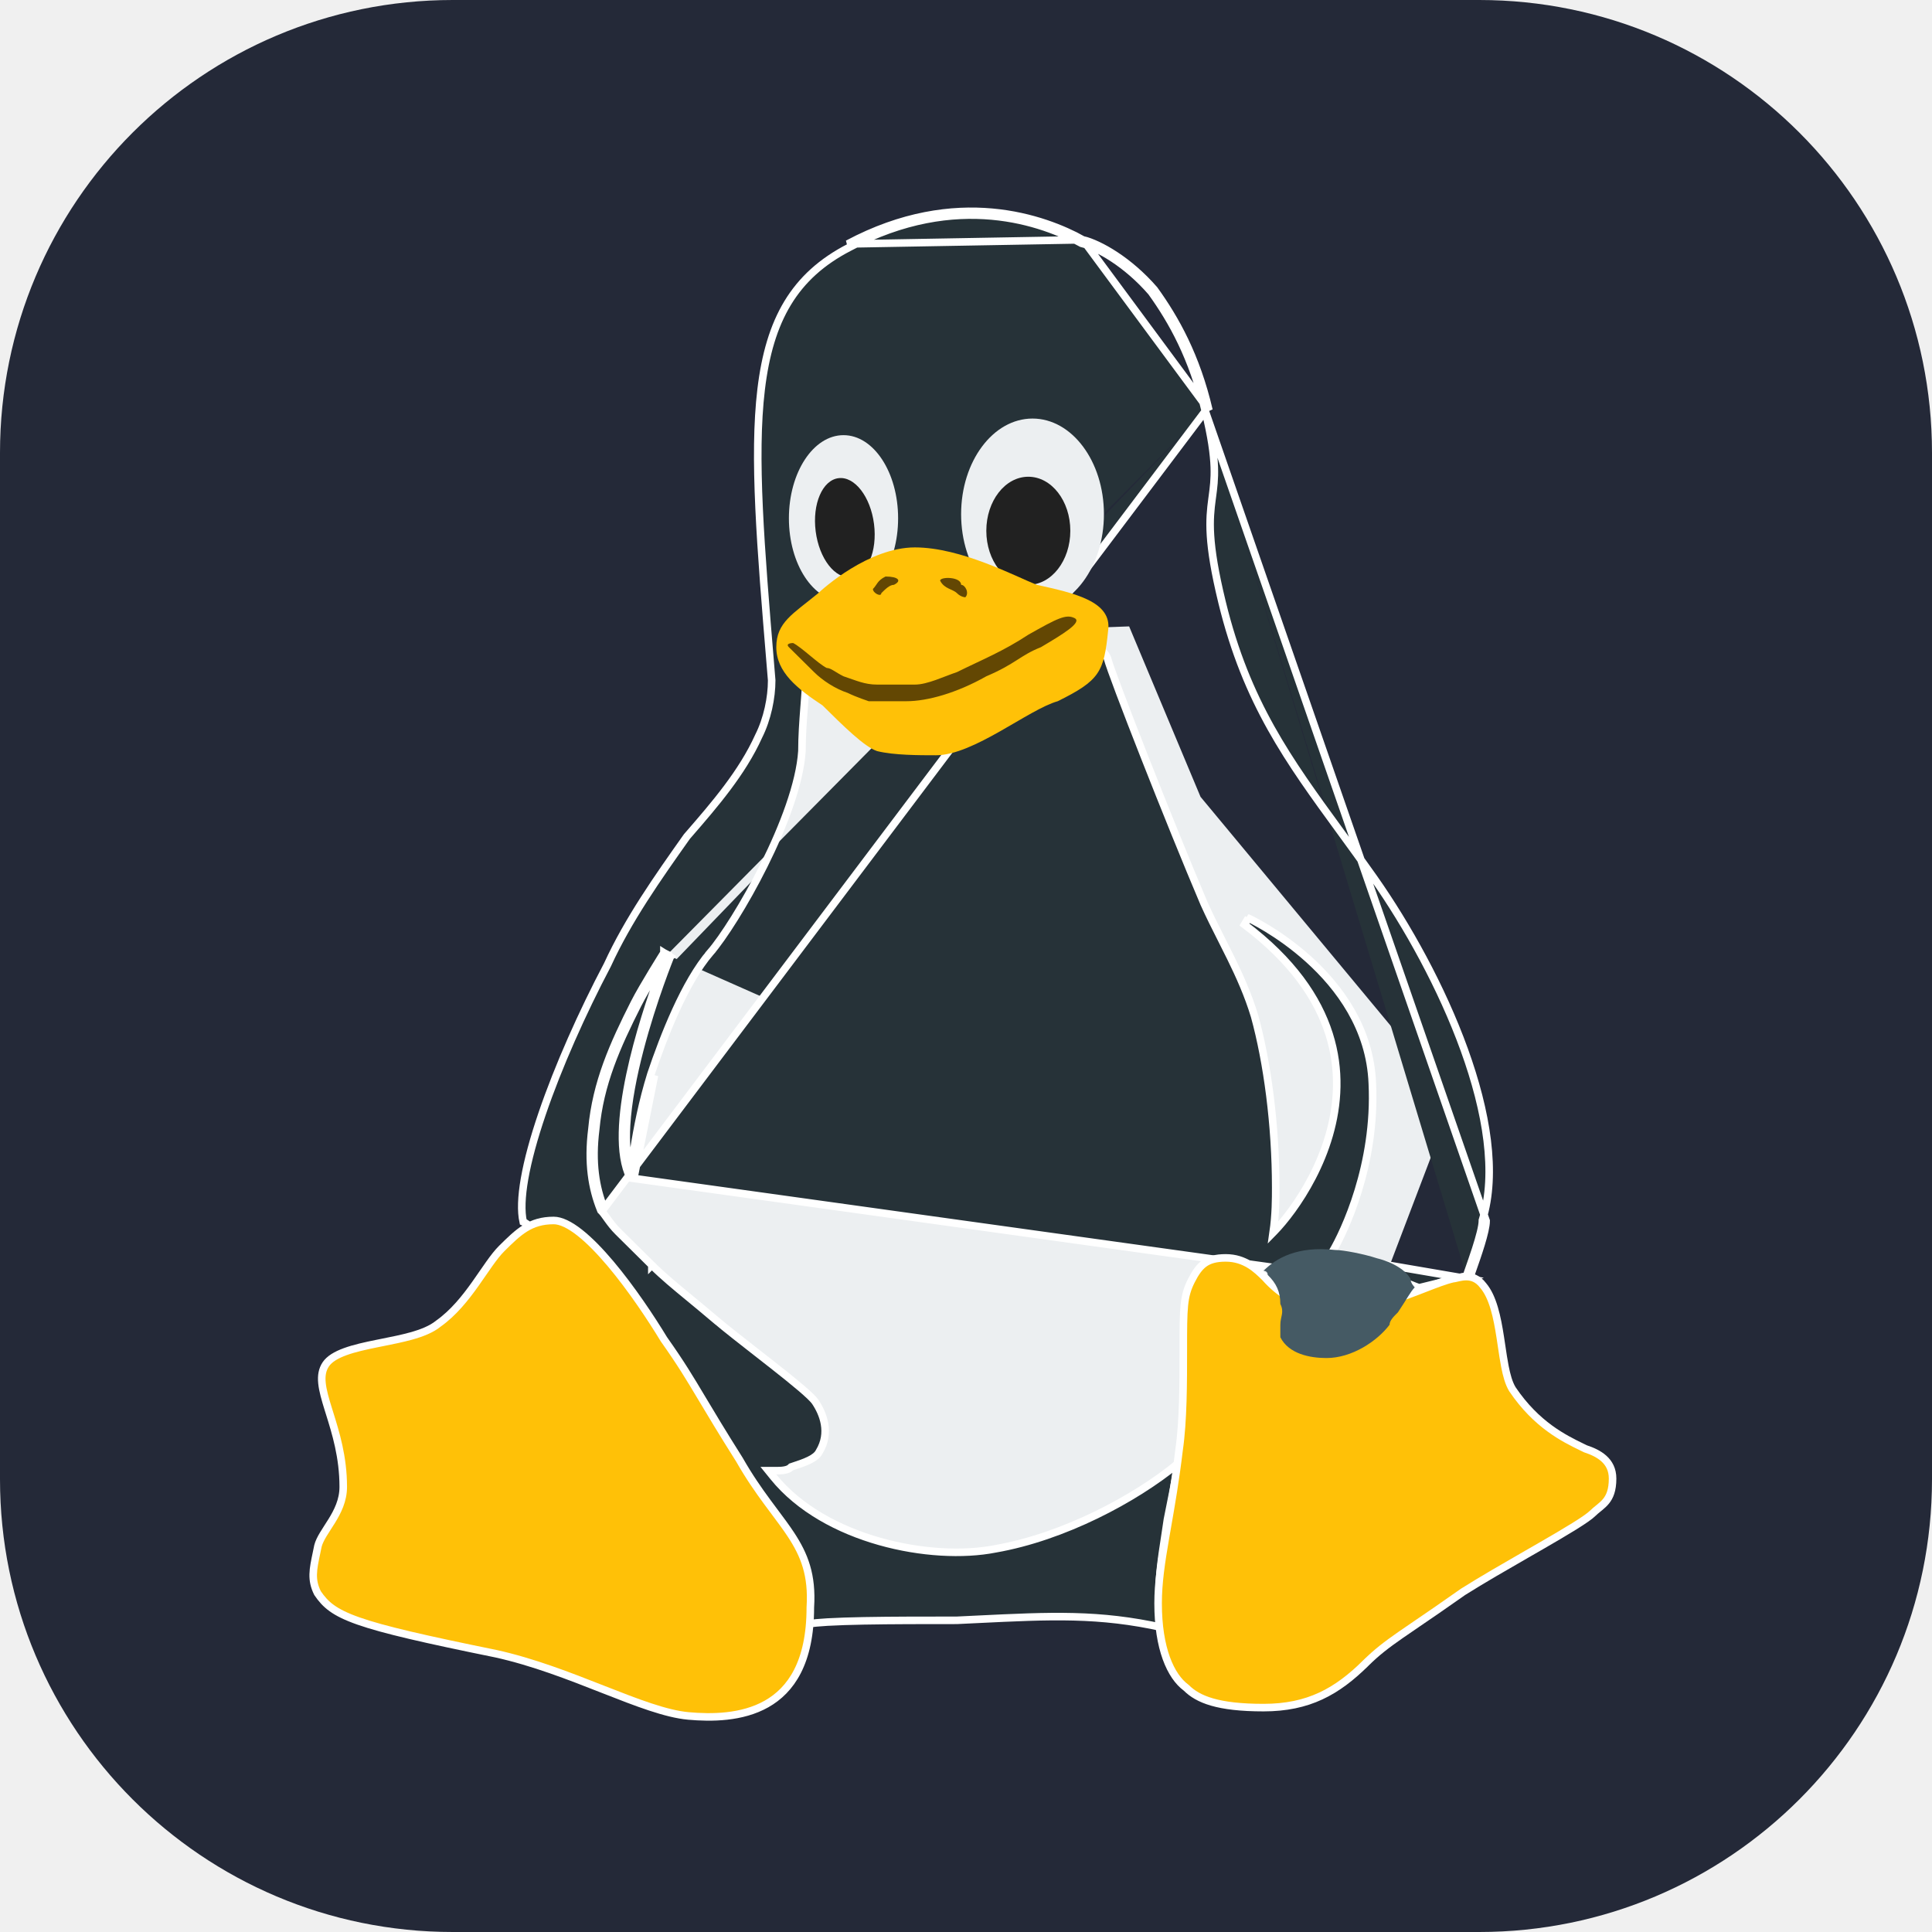
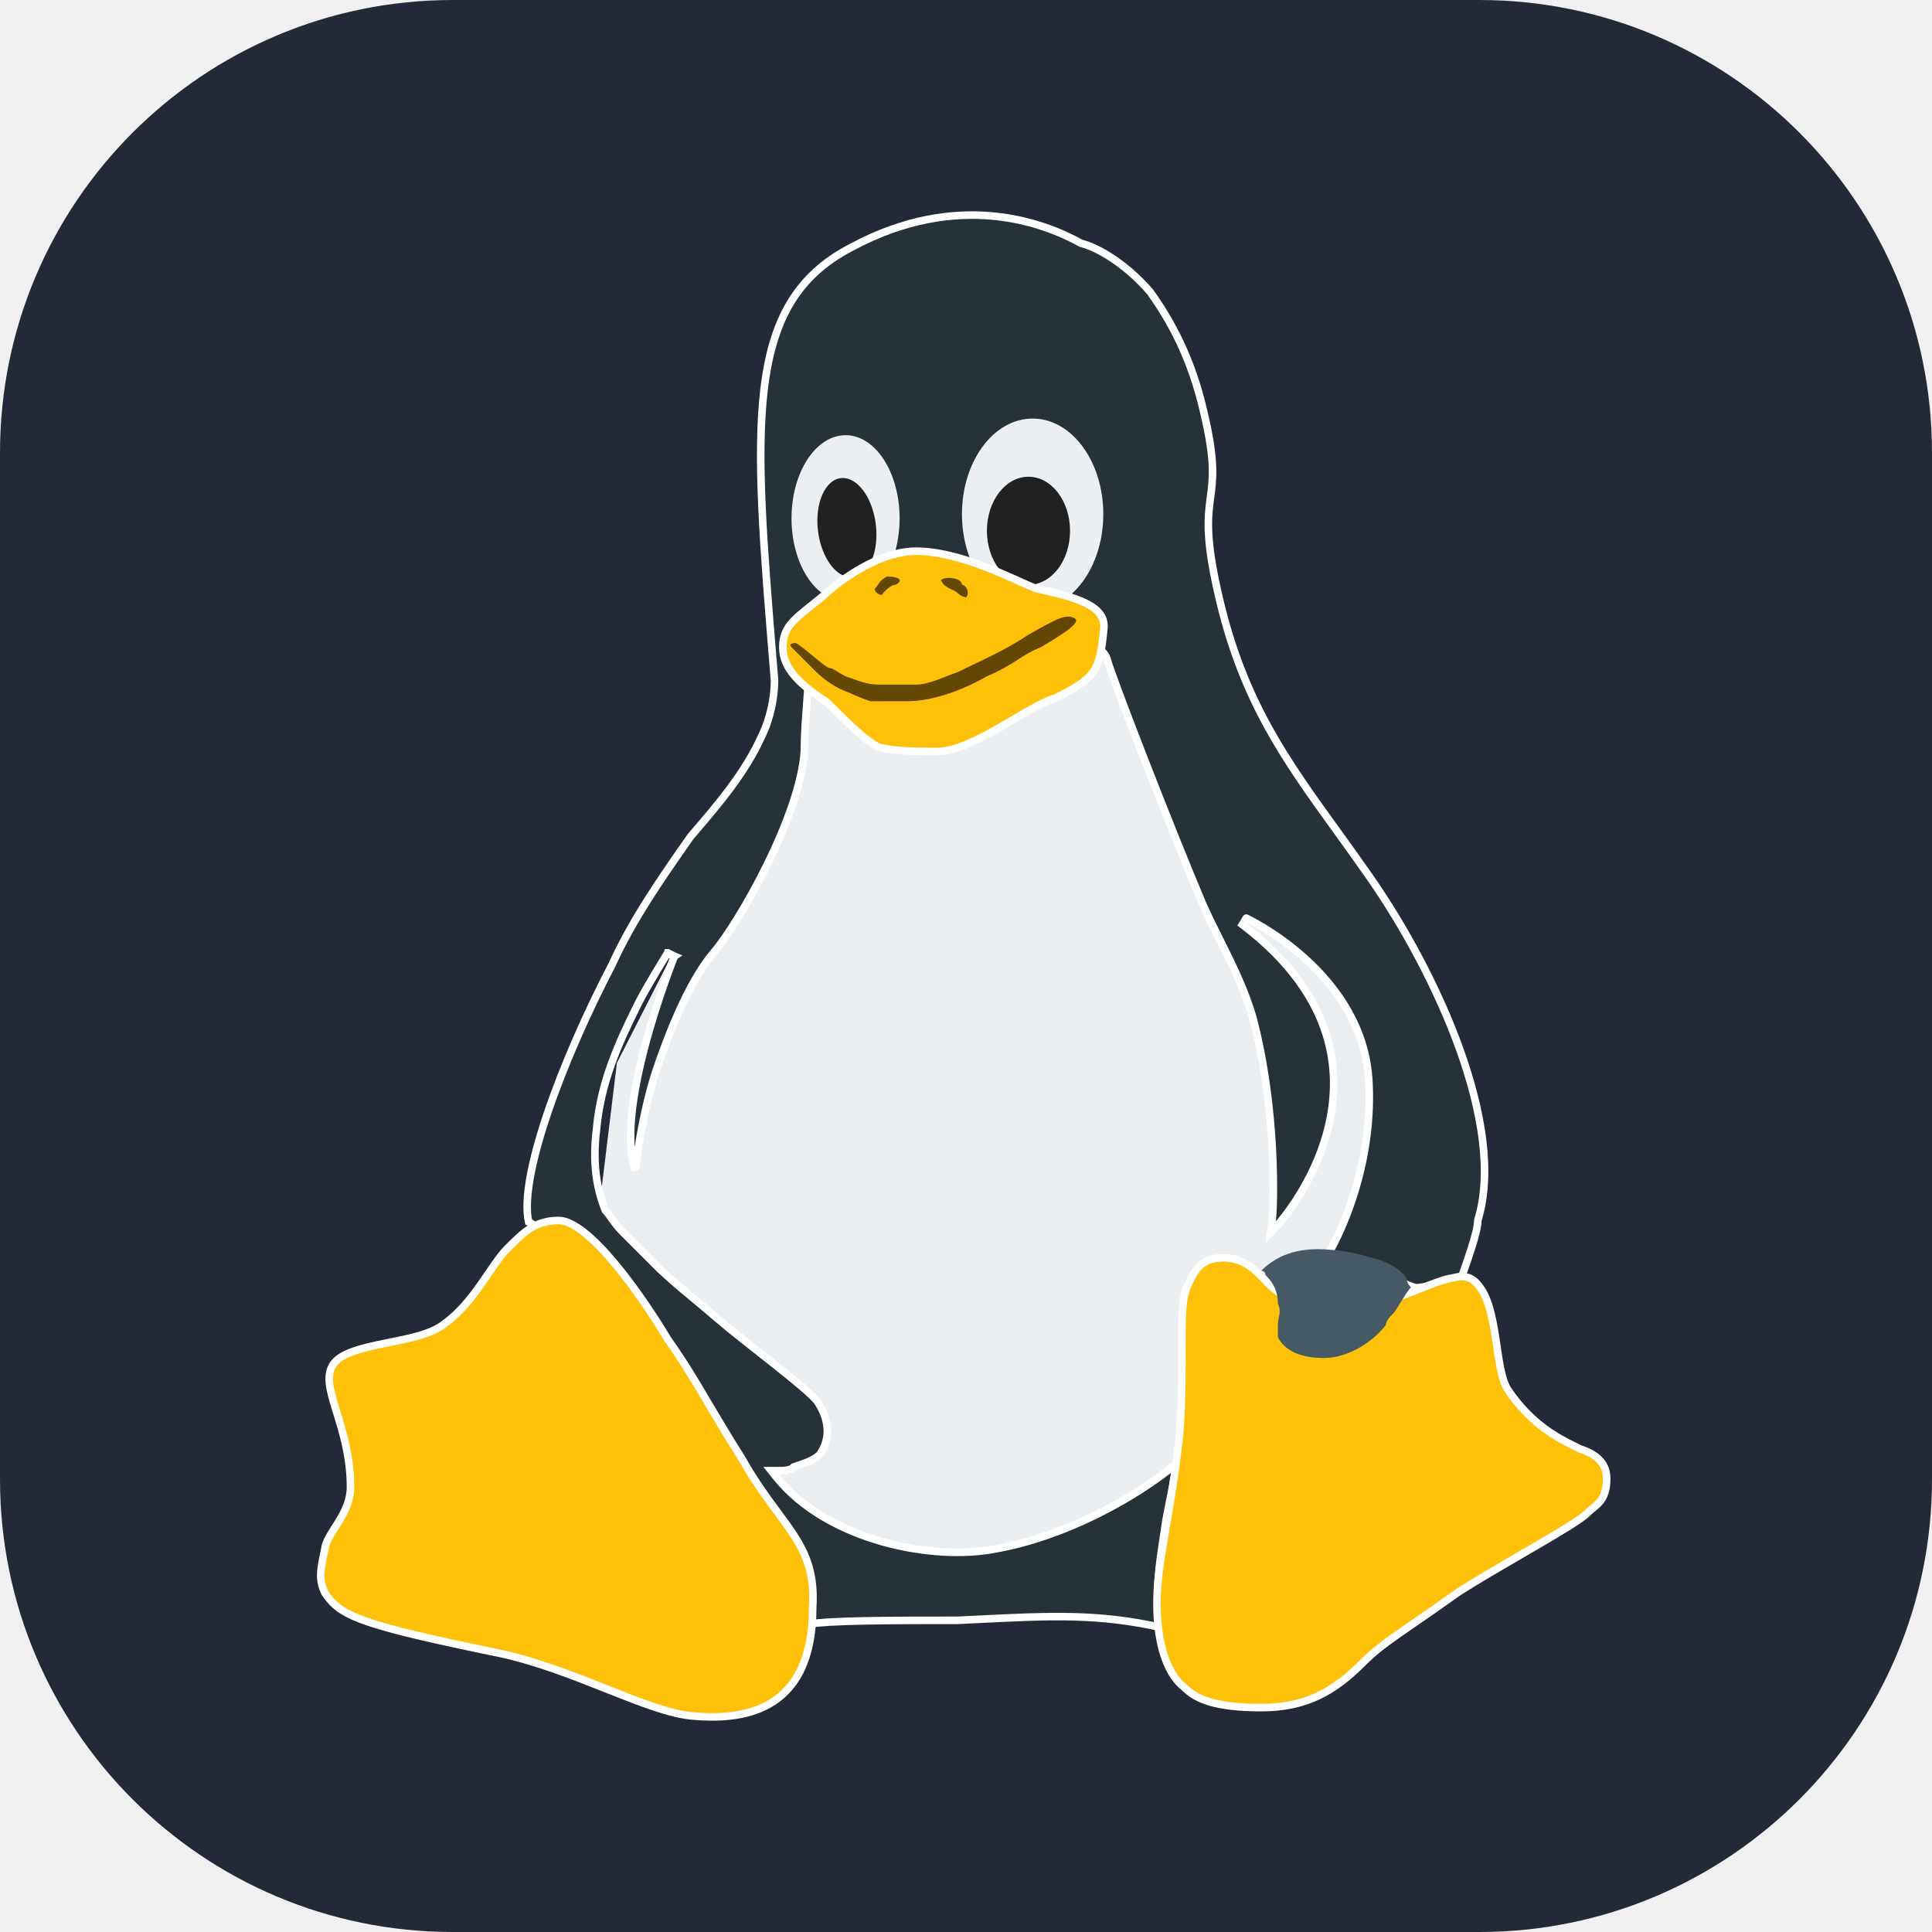
<svg xmlns="http://www.w3.org/2000/svg" width="256" height="256" viewBox="0 0 256 256" fill="none">
-   <g clip-path="url(#clip0_248_6654)">
+   <g clip-path="url(#clip0_257_131)">
    <rect width="256" height="256" rx="60" fill="#242938" />
-     <path d="M88.394 195.37L111.213 208.04H145.72L178 183.803L192.471 145.795L159.077 105.585L149.616 83.001L103.421 84.653L103.977 97.323L95.073 113.847L81.159 140.838L78.376 163.422L88.394 195.37Z" fill="#ECEFF1" />
-     <path d="M159.704 54.475L159.703 54.471C158.054 47.398 155.31 42.505 152.563 38.694C149.278 34.908 145.475 32.779 143.373 32.259L143.309 32.243L143.252 32.211C138.332 29.506 126.831 25.16 112.561 32.765L112.554 32.769L112.554 32.769C108.871 34.659 106.231 37.077 104.37 40.148C102.506 43.226 101.408 46.989 100.856 51.594C99.791 60.49 100.779 72.391 102.099 88.302C102.149 88.902 102.199 89.508 102.25 90.12L102.251 90.141V90.161C102.251 92.43 101.682 95.258 100.533 97.537C98.355 102.381 94.617 106.694 91.377 110.433C91.255 110.573 91.134 110.713 91.014 110.851C87.118 116.359 83.257 121.824 80.5 127.826L80.494 127.839L80.488 127.851C77.158 134.168 73.969 141.304 71.823 147.609C70.749 150.762 69.94 153.696 69.502 156.209C69.092 158.566 69.018 160.503 69.324 161.894C69.395 161.923 69.46 161.956 69.514 161.987C69.704 162.095 69.91 162.252 70.126 162.441C70.561 162.82 71.098 163.38 71.715 164.083C72.953 165.493 74.56 167.53 76.401 169.981C80.087 174.887 84.735 181.487 89.293 188.133C93.852 194.781 98.324 201.48 101.657 206.587C103.323 209.14 104.706 211.298 105.673 212.852C106.156 213.629 106.538 214.259 106.8 214.714C106.903 214.894 106.99 215.051 107.058 215.18C107.681 215.074 108.567 214.995 109.627 214.933C110.967 214.855 112.627 214.804 114.473 214.769C118.163 214.7 122.615 214.7 126.785 214.7C127.695 214.657 128.575 214.614 129.43 214.573C139.272 214.093 145.628 213.783 154.099 215.669C154.053 215.097 153.956 214.514 153.853 213.906L153.85 213.886C153.713 213.073 153.568 212.212 153.568 211.344C153.568 208.69 153.923 206.375 154.345 203.628C154.456 202.906 154.571 202.154 154.686 201.358L154.688 201.344L154.691 201.33L154.707 201.25C155.18 198.91 155.652 196.574 156.123 193.897C150.347 198.653 140.885 203.655 131.897 205.226C127.633 206.068 121.99 205.783 116.573 204.251C111.154 202.719 105.901 199.922 102.475 195.684L101.817 194.87H102.864C103.145 194.87 103.524 194.869 103.896 194.808C104.28 194.744 104.572 194.629 104.739 194.464L104.823 194.381L104.934 194.344C105.778 194.066 106.577 193.802 107.235 193.476C107.899 193.148 108.336 192.796 108.54 192.391L108.549 192.374L108.559 192.357C110.076 189.855 109.089 187.329 108.016 185.735C107.908 185.575 107.688 185.33 107.349 185.003C107.017 184.683 106.593 184.305 106.097 183.882C105.105 183.037 103.842 182.026 102.486 180.96C101.77 180.397 101.028 179.818 100.288 179.24C98.232 177.636 96.188 176.041 94.749 174.82L95.073 174.439L94.749 174.82C93.468 173.733 92.362 172.821 91.375 172.007C89.383 170.364 87.873 169.118 86.373 167.634L86.724 167.278L86.372 167.634L86.372 167.634L86.372 167.633L86.37 167.631L86.363 167.624L86.335 167.596L86.227 167.49L85.833 167.1L84.564 165.843C83.59 164.879 82.477 163.778 81.92 163.226C81.334 162.647 80.898 162.07 80.544 161.58C80.479 161.49 80.417 161.404 80.359 161.322C80.09 160.946 79.891 160.667 79.694 160.472L79.62 160.399L79.582 160.304C78.435 157.468 77.87 154.078 78.435 149.597C79.002 143.441 81.266 138.414 84.052 132.901M159.704 54.475L80.045 160.117C78.932 157.363 78.376 154.058 78.932 149.652C79.489 143.592 81.715 138.634 84.498 133.126C85.082 131.97 86.126 130.208 86.986 128.793C87.197 128.22 87.382 127.732 87.531 127.345C87.656 127.02 87.755 126.766 87.824 126.593C87.84 126.553 87.855 126.517 87.867 126.485C87.882 126.45 87.894 126.42 87.903 126.396L87.924 126.345L87.929 126.332L87.93 126.328L87.931 126.327C87.931 126.327 87.931 126.327 88.394 126.516M159.704 54.475C160.534 57.897 160.84 60.169 160.899 61.897C160.954 63.492 160.8 64.637 160.639 65.839C160.625 65.937 160.612 66.035 160.599 66.134C160.242 68.819 159.97 71.773 161.931 79.814C165.181 93.142 170.758 100.788 177.62 110.196C179.043 112.145 180.52 114.171 182.043 116.338C186.475 122.643 191.044 130.866 194.018 139.08C196.999 147.315 198.344 155.448 196.445 161.623L196.423 161.694V161.77C196.423 162.118 196.332 162.654 196.168 163.32C196.007 163.975 195.784 164.72 195.543 165.472C195.222 166.471 194.875 167.455 194.595 168.253C194.485 168.565 194.385 168.848 194.301 169.093M159.704 54.475L196.923 161.77C196.923 163.143 195.77 166.418 195.061 168.434C194.917 168.844 194.791 169.202 194.697 169.481M84.052 132.901L84.496 133.126L84.052 132.901C84.052 132.901 84.052 132.901 84.052 132.901ZM84.052 132.901C84.618 131.78 85.602 130.112 86.436 128.736C86.854 128.045 87.238 127.424 87.517 126.975C87.656 126.751 87.77 126.57 87.849 126.444L87.939 126.3L87.963 126.262L87.969 126.253L87.971 126.25L87.971 126.25L87.971 126.249L88.394 126.516M88.394 126.516C88.857 126.706 88.857 126.706 88.857 126.706L88.856 126.706L88.855 126.709L88.85 126.721L88.831 126.77C88.825 126.784 88.818 126.8 88.811 126.819C88.796 126.857 88.776 126.905 88.753 126.963C88.686 127.132 88.588 127.383 88.464 127.704C88.216 128.347 87.868 129.275 87.465 130.41C86.659 132.682 85.638 135.784 84.773 139.105C83.907 142.43 83.203 145.957 83.023 149.086C82.888 151.432 83.052 153.494 83.618 155.073C83.706 154.328 83.831 153.37 84.004 152.26C84.424 149.56 85.124 145.954 86.247 142.342L86.25 142.331L86.25 142.331C87.088 139.843 88.207 136.796 89.539 133.882C90.868 130.976 92.422 128.171 94.138 126.189L94.516 126.516L94.138 126.189C95.768 124.306 98.668 119.804 101.234 114.657C103.8 109.509 105.984 103.809 106.261 99.51C106.261 97.566 106.402 95.626 106.54 93.841C106.552 93.692 106.563 93.544 106.575 93.398C106.696 91.843 106.807 90.426 106.816 89.22C106.749 89.098 106.711 88.952 106.73 88.788C106.757 88.549 106.893 88.371 107.014 88.254C107.252 88.022 107.636 87.823 108.072 87.645C108.97 87.278 110.353 86.898 112.046 86.531C115.445 85.794 120.196 85.086 125.081 84.637C129.964 84.188 135.004 83.997 138.975 84.301C140.957 84.453 142.7 84.73 144.03 85.174C145.329 85.607 146.383 86.248 146.746 87.235L146.755 87.259L146.761 87.285C146.891 87.801 147.469 89.42 148.353 91.767C149.23 94.096 150.394 97.106 151.681 100.375C154.253 106.912 157.312 114.479 159.535 119.706C160.272 121.348 161.067 122.921 161.868 124.506C162.271 125.303 162.675 126.103 163.074 126.916C164.261 129.335 165.388 131.842 166.234 134.633L166.238 134.646L166.238 134.646C167.921 140.754 169.038 149.061 169.038 157.363V157.374C169.038 158.769 169.038 160.98 168.697 163.323C168.753 163.266 168.812 163.207 168.873 163.144C169.505 162.492 170.329 161.532 171.212 160.314C172.979 157.878 174.966 154.435 176.128 150.408C177.29 146.384 177.627 141.788 176.115 137.021C174.604 132.257 171.231 127.278 164.899 122.509L165.408 121.656L165.2 122.11C165.408 121.656 165.409 121.656 165.409 121.656L165.41 121.656L165.413 121.657L165.422 121.662L165.458 121.679C165.474 121.686 165.493 121.696 165.516 121.707C165.539 121.718 165.565 121.73 165.595 121.745C165.713 121.803 165.884 121.889 166.102 122.003C166.538 122.231 167.158 122.572 167.903 123.025C169.392 123.932 171.384 125.293 173.396 127.109C177.412 130.736 181.553 136.222 181.839 143.57C182.356 154.332 178.121 163.203 176.539 165.893C176.563 165.902 176.588 165.912 176.614 165.921C176.98 166.06 177.468 166.255 178.034 166.488C179.167 166.954 180.63 167.575 182.09 168.194L182.091 168.195C183.553 168.815 185.011 169.433 186.138 169.897C186.702 170.129 187.18 170.32 187.532 170.453C187.708 170.52 187.848 170.57 187.949 170.603C187.997 170.618 188.031 170.628 188.053 170.634M88.394 126.516L88.857 126.706L87.971 126.249L88.394 126.516ZM88.394 126.516L88.817 126.783L88.817 126.783L88.816 126.784L88.815 126.786L88.809 126.796L88.785 126.833L88.696 126.976C88.618 127.1 88.505 127.28 88.366 127.503C88.122 127.896 87.797 128.423 87.438 129.012C85.26 134.941 80.352 149.844 83.507 156.083L188.053 170.634M143.493 31.773C145.72 32.324 149.616 34.527 152.955 38.383C155.737 42.239 158.521 47.197 160.19 54.357L143.493 31.773ZM143.493 31.773C138.485 29.019 126.797 24.612 112.326 32.324L143.493 31.773ZM194.697 169.481L194.523 169.012L194.522 169.013L194.52 169.013L194.511 169.017L194.475 169.03C194.442 169.042 194.394 169.059 194.332 169.081C194.322 169.085 194.312 169.089 194.301 169.093M194.697 169.481C194.697 169.481 190.245 171.134 188.018 171.134C187.74 171.134 184.818 169.895 181.896 168.655C179.586 167.675 177.276 166.695 176.273 166.328L194.697 169.481ZM194.301 169.093C194.179 169.136 194.01 169.196 193.804 169.266C193.357 169.42 192.737 169.624 192.05 169.828C190.67 170.238 189.086 170.625 188.053 170.634M194.301 169.093L188.053 170.634M84.02 155.985C84.237 153.901 84.95 148.196 86.724 142.491L84.02 155.985Z" fill="#263238" stroke="white" />
-     <path d="M111.769 79.694C115.765 79.694 119.004 74.762 119.004 68.678C119.004 62.593 115.765 57.661 111.769 57.661C107.774 57.661 104.534 62.593 104.534 68.678C104.534 74.762 107.774 79.694 111.769 79.694Z" fill="#ECEFF1" />
-     <path d="M136.814 80.798C142.04 80.798 146.276 75.126 146.276 68.129C146.276 61.132 142.04 55.46 136.814 55.46C131.589 55.46 127.353 61.132 127.353 68.129C127.353 75.126 131.589 80.798 136.814 80.798Z" fill="#ECEFF1" />
-     <path d="M115.812 69.433C115.349 65.811 113.243 63.092 111.108 63.359C108.974 63.626 107.618 66.778 108.081 70.4C108.544 74.022 110.649 76.742 112.784 76.475C114.919 76.207 116.274 73.055 115.812 69.433Z" fill="#212121" />
-     <path d="M136.258 77.492C139.332 77.492 141.823 74.286 141.823 70.331C141.823 66.376 139.332 63.17 136.258 63.17C133.184 63.17 130.692 66.376 130.692 70.331C130.692 74.286 133.184 77.492 136.258 77.492Z" fill="#212121" />
-     <path d="M210.059 191.963L210.09 191.979L210.124 191.99C210.936 192.258 211.832 192.644 212.52 193.264C213.191 193.868 213.676 194.701 213.676 195.921C213.676 197.478 213.287 198.326 212.813 198.912C212.567 199.217 212.286 199.466 211.98 199.719C211.918 199.77 211.855 199.821 211.79 199.874C211.544 200.074 211.279 200.289 211.041 200.524L211.041 200.524C210.671 200.891 209.817 201.481 208.59 202.245C207.38 202.997 205.856 203.889 204.187 204.853C203.591 205.197 202.977 205.55 202.353 205.908C199.484 207.558 196.397 209.333 193.874 210.922L193.863 210.929L193.852 210.937C191.317 212.728 189.383 214.046 187.818 215.112C186.975 215.686 186.24 216.187 185.575 216.65C183.686 217.966 182.408 218.948 180.988 220.353L181.34 220.709L180.988 220.353C177.161 224.141 173.385 226.268 167.426 226.268C161.346 226.268 158.73 225.171 157.203 223.658L157.177 223.633L157.149 223.612C155.112 222.101 153.455 218.448 153.455 212.447C153.455 209.74 153.865 207.023 154.421 203.787C154.506 203.297 154.593 202.794 154.683 202.279C155.185 199.402 155.759 196.113 156.233 192.131C156.794 188.24 156.794 183.258 156.794 178.872V178.846C156.794 173.299 156.805 171.783 157.853 169.707C158.4 168.626 158.912 167.888 159.578 167.409C160.232 166.938 161.092 166.677 162.416 166.677C164.967 166.677 166.504 168.173 167.618 169.275C171.679 173.858 176.763 174.121 181.374 173.138C183.676 172.647 185.881 171.843 187.806 171.102C188.112 170.984 188.41 170.868 188.699 170.756C190.232 170.16 191.526 169.657 192.536 169.429C192.649 169.422 192.766 169.397 192.861 169.376C192.918 169.364 192.981 169.349 193.043 169.334L193.059 169.331C193.128 169.315 193.199 169.298 193.274 169.282C193.573 169.216 193.915 169.156 194.279 169.156C194.982 169.156 195.798 169.377 196.524 170.335L196.532 170.345L196.54 170.355C197.173 171.106 197.635 172.133 197.991 173.333C198.347 174.53 198.586 175.862 198.794 177.201C198.855 177.592 198.913 177.984 198.971 178.373C199.109 179.306 199.245 180.222 199.406 181.05C199.633 182.218 199.924 183.292 200.391 184.062L200.397 184.073L200.404 184.083C203.592 188.815 207.291 190.615 209.58 191.729C209.748 191.81 209.907 191.888 210.059 191.963Z" fill="#FFC107" stroke="white" />
-     <path d="M87.966 177.452L87.975 177.467L87.986 177.481C90.259 180.696 91.381 182.576 93.038 185.352C94.215 187.324 95.662 189.748 97.983 193.424C99.247 195.647 100.51 197.451 101.679 199.04C102.011 199.491 102.333 199.922 102.645 200.339C103.441 201.404 104.169 202.378 104.812 203.356C106.573 206.038 107.645 208.686 107.374 212.965L107.373 212.981V212.996C107.373 220.299 104.79 223.963 101.575 225.782C98.305 227.631 94.263 227.645 91.221 227.372C88.248 227.104 84.429 225.624 80.019 223.892L79.782 223.799C75.466 222.104 70.645 220.21 65.682 219.118L65.682 219.118L65.675 219.117C56.204 217.187 50.814 215.954 47.513 214.797C45.868 214.221 44.769 213.672 43.953 213.082C43.153 212.504 42.603 211.871 42.075 211.091C41.191 209.321 41.472 207.983 41.943 205.75C42.003 205.464 42.066 205.163 42.13 204.845C42.252 204.369 42.5 203.871 42.829 203.321C43.019 203.003 43.214 202.7 43.419 202.383C43.588 202.123 43.763 201.852 43.947 201.554C44.723 200.296 45.482 198.82 45.482 197.023C45.482 193.053 44.474 189.829 43.662 187.234C43.611 187.071 43.561 186.911 43.511 186.753C43.092 185.403 42.761 184.263 42.662 183.263C42.565 182.279 42.699 181.477 43.17 180.777C43.637 180.085 44.521 179.545 45.745 179.1C46.957 178.658 48.418 178.337 49.951 178.027C50.19 177.979 50.429 177.931 50.67 177.882C51.964 177.624 53.282 177.36 54.473 177.029C55.873 176.639 57.169 176.138 58.086 175.387C60.1 173.96 61.666 171.978 62.991 170.115C63.324 169.647 63.643 169.183 63.95 168.737L63.962 168.72C64.266 168.279 64.558 167.856 64.843 167.456C65.422 166.642 65.959 165.949 66.483 165.43L66.483 165.43C68.716 163.22 70.253 161.719 73.367 161.719C74.304 161.719 75.478 162.281 76.814 163.333C78.133 164.371 79.534 165.822 80.915 167.462C83.675 170.74 86.304 174.71 87.966 177.452Z" fill="#FFC107" stroke="white" />
-     <path d="M108.987 93.466C105.647 91.263 102.864 89.059 102.864 85.754C102.864 82.449 105.091 81.347 108.43 78.593C108.987 78.043 115.108 72.534 121.231 72.534C127.353 72.534 134.588 76.39 137.371 77.492C142.38 78.593 147.389 79.695 146.833 83.551C146.276 89.059 145.72 90.161 140.154 92.915C136.258 94.017 129.023 100.076 124.013 100.076C121.787 100.076 118.448 100.076 116.222 99.525C114.552 98.974 111.769 96.22 108.987 93.466Z" fill="#FFC107" />
-     <path d="M107.873 89.06C108.987 90.161 110.657 91.263 112.326 91.814C113.439 92.365 115.109 92.915 115.109 92.915C117.335 92.915 119.005 92.915 120.118 92.915C122.901 92.915 126.797 91.814 130.692 89.611C134.588 87.958 135.145 86.856 137.928 85.755C140.711 84.102 143.493 82.45 142.381 81.899C141.267 81.348 140.154 81.899 136.258 84.102C132.918 86.305 130.136 87.407 126.797 89.06C125.127 89.611 122.901 90.712 121.231 90.712C119.561 90.712 117.892 90.712 116.222 90.712C114.552 90.712 113.439 90.161 111.769 89.611C110.657 89.06 110.099 88.509 109.543 88.509C108.43 87.958 106.204 85.755 105.091 85.204C105.091 85.204 103.978 85.204 104.534 85.755C106.204 87.407 106.761 87.958 107.873 89.06Z" fill="#634703" />
-     <path d="M124.571 76.942C125.127 78.043 126.24 78.043 126.797 78.594C127.353 79.145 127.909 79.145 127.909 79.145C128.466 78.594 127.909 77.493 127.353 77.493C127.353 76.391 124.571 76.391 124.571 76.942Z" fill="#634703" />
-     <path d="M115.666 78.044C115.666 78.595 116.778 79.146 116.778 78.595C117.335 78.044 117.892 77.493 118.448 77.493C119.561 76.942 119.004 76.392 117.335 76.392C116.222 76.942 116.222 77.493 115.666 78.044Z" fill="#634703" />
-     <path d="M169.652 175.541C169.652 176.091 169.652 176.642 169.652 177.193C170.765 179.396 173.547 179.947 175.773 179.947C179.113 179.947 182.452 177.744 184.122 175.541C184.122 174.99 184.678 174.438 185.235 173.888C186.348 172.236 186.905 171.134 187.461 170.583C187.461 170.583 186.905 170.032 186.905 169.481C186.348 168.38 184.678 167.278 182.452 166.727C180.782 166.176 178 165.626 176.887 165.626C171.878 165.075 169.095 166.727 167.426 168.38C167.426 168.38 167.982 168.38 167.982 168.931C169.095 170.032 169.652 171.134 169.652 172.786C170.208 173.888 169.652 174.438 169.652 175.541Z" fill="#455A64" />
+     <path d="M103.779 84.653L104.33 97.323L95.516 113.848L81.745 140.838L78.991 163.423L88.906 195.371L111.49 208.04H145.642L177.59 183.803L191.912 145.796L158.862 105.585L149.498 83.001L103.779 84.653Z" fill="#ECEFF1" />
+     <path d="M88.906 126.516L88.482 126.252L88.482 126.252L88.481 126.252L88.48 126.255L88.474 126.264L88.451 126.302L88.361 126.446C88.283 126.572 88.171 126.753 88.033 126.977C87.757 127.426 87.377 128.047 86.963 128.738C86.137 130.114 85.164 131.782 84.603 132.903C81.846 138.416 79.606 143.443 79.045 149.598C78.486 154.078 79.045 157.467 80.179 160.303L80.218 160.398L80.29 160.471C80.485 160.666 80.683 160.945 80.95 161.322C81.007 161.403 81.067 161.488 81.132 161.578C81.481 162.068 81.913 162.645 82.493 163.225L86.9 167.632C88.385 169.117 89.88 170.362 91.851 172.005C92.828 172.82 93.922 173.732 95.191 174.819C96.616 176.041 98.642 177.638 100.679 179.244C101.409 179.82 102.141 180.397 102.848 180.958C104.19 182.025 105.44 183.036 106.422 183.881C106.913 184.304 107.332 184.681 107.661 185.001C107.996 185.328 108.213 185.573 108.32 185.733C109.383 187.327 110.36 189.855 108.858 192.359L108.848 192.376L108.84 192.393C108.637 192.798 108.205 193.149 107.548 193.477C106.898 193.803 106.108 194.067 105.273 194.345L105.161 194.383L105.077 194.466C104.913 194.631 104.626 194.745 104.247 194.809C103.88 194.87 103.506 194.871 103.228 194.871H102.187L102.837 195.683C106.228 199.921 111.428 202.719 116.792 204.252C122.154 205.784 127.742 206.069 131.963 205.226C140.854 203.656 150.214 198.659 155.932 193.905C155.46 196.61 154.988 198.968 154.516 201.332L154.513 201.345L154.511 201.359C154.398 202.152 154.284 202.902 154.174 203.622C153.756 206.372 153.404 208.688 153.404 211.345C153.404 212.212 153.548 213.073 153.683 213.886L153.687 213.906C153.788 214.514 153.884 215.096 153.929 215.668C145.548 213.783 139.257 214.093 129.519 214.573C128.674 214.615 127.802 214.658 126.902 214.701C122.775 214.701 118.368 214.701 114.717 214.769C112.89 214.804 111.247 214.856 109.92 214.934C108.874 214.995 107.999 215.074 107.382 215.18C107.315 215.051 107.23 214.895 107.128 214.716C106.869 214.261 106.491 213.631 106.013 212.855C105.056 211.3 103.687 209.143 102.038 206.589C98.74 201.482 94.314 194.783 89.802 188.135C85.29 181.489 80.69 174.889 77.043 169.984C75.22 167.532 73.63 165.495 72.405 164.085C71.794 163.382 71.263 162.822 70.832 162.443C70.618 162.254 70.414 162.096 70.225 161.988C70.172 161.958 70.109 161.924 70.037 161.895C69.735 160.504 69.808 158.566 70.214 156.209C70.647 153.695 71.448 150.761 72.511 147.608C74.635 141.303 77.791 134.166 81.087 127.849L81.093 127.837L81.099 127.825C83.827 121.822 87.649 116.357 91.505 110.849C91.622 110.712 91.74 110.575 91.859 110.436C95.067 106.697 98.77 102.382 100.926 97.536C102.063 95.257 102.626 92.43 102.626 90.162V90.141L102.624 90.121C102.574 89.508 102.524 88.902 102.475 88.301C101.168 72.391 100.191 60.49 101.245 51.593C101.791 46.988 102.879 43.225 104.724 40.147C106.565 37.075 109.178 34.658 112.822 32.768L112.822 32.768L112.829 32.764C126.949 25.161 138.327 29.506 143.196 32.21L143.253 32.242L143.317 32.258C145.395 32.778 149.158 34.906 152.409 38.692C155.128 42.503 157.844 47.396 159.476 54.47L159.477 54.474C160.299 57.896 160.601 60.168 160.66 61.897C160.714 63.492 160.562 64.638 160.402 65.84C160.389 65.938 160.376 66.036 160.363 66.135C160.01 68.819 159.74 71.773 161.681 79.813C164.898 93.141 170.417 100.787 177.21 110.195C178.617 112.144 180.079 114.169 181.586 116.336C185.972 122.641 190.494 130.864 193.438 139.079C196.389 147.313 197.72 155.448 195.84 161.624L195.818 161.695V161.77C195.818 162.119 195.728 162.655 195.566 163.321C195.406 163.977 195.186 164.722 194.947 165.474C194.631 166.467 194.29 167.445 194.013 168.241C193.903 168.558 193.803 168.846 193.718 169.094C193.597 169.138 193.431 169.197 193.229 169.267C192.786 169.42 192.173 169.625 191.493 169.829C190.127 170.238 188.561 170.625 187.541 170.634C187.52 170.628 187.486 170.618 187.44 170.603C187.34 170.57 187.202 170.52 187.027 170.454C186.679 170.321 186.207 170.129 185.649 169.898C184.533 169.434 183.091 168.816 181.645 168.197L181.643 168.196L181.64 168.194C180.196 167.576 178.748 166.955 177.627 166.489C177.066 166.256 176.583 166.061 176.221 165.922C176.196 165.913 176.172 165.903 176.148 165.894C177.712 163.207 181.907 154.335 181.395 143.571C181.111 136.225 177.014 130.738 173.038 127.111C171.048 125.295 169.076 123.934 167.602 123.027C166.864 122.573 166.25 122.232 165.819 122.004C165.603 121.889 165.433 121.803 165.316 121.746C165.258 121.717 165.212 121.695 165.181 121.68L165.145 121.663L165.136 121.658L165.133 121.657L165.132 121.657C165.132 121.656 165.132 121.656 164.921 122.11L165.132 121.656L164.618 122.508C170.885 127.276 174.223 132.255 175.719 137.02C177.215 141.788 176.882 146.385 175.732 150.409C174.581 154.437 172.616 157.88 170.867 160.316C169.993 161.534 169.177 162.494 168.552 163.146C168.496 163.204 168.442 163.26 168.389 163.312C168.726 160.974 168.726 158.767 168.726 157.374V157.363C168.726 149.062 167.62 140.755 165.954 134.647L165.954 134.647L165.951 134.635C165.113 131.844 163.998 129.337 162.823 126.918C162.428 126.103 162.027 125.302 161.628 124.504C160.836 122.921 160.05 121.349 159.321 119.708C157.12 114.481 154.093 106.914 151.547 100.377C150.274 97.108 149.122 94.098 148.253 91.769C147.379 89.422 146.807 87.803 146.678 87.286L146.671 87.261L146.663 87.237C146.304 86.25 145.26 85.608 143.973 85.175C142.655 84.73 140.929 84.453 138.967 84.301C135.037 83.997 130.047 84.189 125.215 84.637C120.38 85.086 115.677 85.795 112.313 86.532C110.637 86.899 109.267 87.278 108.378 87.645C107.946 87.823 107.565 88.023 107.329 88.256C107.209 88.374 107.075 88.552 107.048 88.788C107.03 88.952 107.067 89.097 107.134 89.219C107.125 90.426 107.015 91.843 106.895 93.398C106.883 93.545 106.872 93.692 106.86 93.841C106.723 95.626 106.584 97.566 106.584 99.51C106.31 103.81 104.148 109.511 101.609 114.659C99.07 119.806 96.199 124.309 94.586 126.191C92.887 128.173 91.349 130.978 90.034 133.884C88.716 136.798 87.609 139.845 86.779 142.333L86.779 142.332L86.776 142.344C85.665 145.955 84.971 149.561 84.556 152.261C84.387 153.36 84.264 154.31 84.177 155.051C83.623 153.475 83.463 151.421 83.596 149.086C83.774 145.956 84.471 142.429 85.328 139.104C86.184 135.782 87.195 132.681 87.992 130.409C88.391 129.273 88.736 128.346 88.981 127.703C89.103 127.381 89.201 127.131 89.267 126.961C89.301 126.876 89.326 126.812 89.344 126.768L89.363 126.72L89.368 126.708L89.369 126.705L89.37 126.704C89.37 126.704 89.37 126.704 88.906 126.516ZM88.906 126.516L88.482 126.251L89.37 126.704L88.906 126.516Z" fill="#263238" stroke="white" />
+     <path d="M112.041 79.697C115.996 79.697 119.202 74.765 119.202 68.681C119.202 62.596 115.996 57.664 112.041 57.664C108.086 57.664 104.88 62.596 104.88 68.681C104.88 74.765 108.086 79.697 112.041 79.697Z" fill="#ECEFF1" />
+     <path d="M136.829 80.798C142 80.798 146.193 75.126 146.193 68.129C146.193 61.132 142 55.46 136.829 55.46C131.657 55.46 127.464 61.132 127.464 68.129C127.464 75.126 131.657 80.798 136.829 80.798Z" fill="#ECEFF1" />
+     <path d="M116.045 69.432C115.587 65.81 113.503 63.091 111.391 63.358C109.278 63.625 107.936 66.777 108.394 70.399C108.852 74.021 110.936 76.74 113.049 76.474C115.161 76.207 116.503 73.054 116.045 69.432Z" fill="#212121" />
+     <path d="M136.278 77.493C139.32 77.493 141.786 74.287 141.786 70.332C141.786 66.377 139.32 63.171 136.278 63.171C133.235 63.171 130.769 66.377 130.769 70.332C130.769 74.287 133.235 77.493 136.278 77.493Z" fill="#212121" />
+     <path d="M209.315 191.962L209.347 191.978L209.38 191.989C210.183 192.257 211.069 192.643 211.75 193.262C212.413 193.865 212.894 194.699 212.894 195.922C212.894 197.479 212.509 198.328 212.04 198.914C211.797 199.218 211.518 199.468 211.215 199.72C211.155 199.771 211.092 199.822 211.028 199.874C210.784 200.075 210.522 200.29 210.286 200.526C209.92 200.892 209.075 201.483 207.861 202.246C206.664 202.999 205.155 203.89 203.503 204.854C202.913 205.198 202.306 205.55 201.688 205.909C198.849 207.559 195.793 209.334 193.296 210.923L193.284 210.93L193.274 210.938C190.762 212.732 188.846 214.051 187.297 215.117C186.465 215.689 185.739 216.189 185.083 216.651C183.213 217.967 181.947 218.95 180.541 220.356C178.638 222.259 176.757 223.732 174.624 224.732C172.494 225.73 170.089 226.268 167.124 226.268C161.109 226.268 158.523 225.171 157.012 223.661L156.987 223.635L156.958 223.614C154.944 222.103 153.303 218.449 153.303 212.447C153.303 209.739 153.709 207.022 154.259 203.786C154.343 203.296 154.429 202.795 154.518 202.281C155.015 199.404 155.584 196.114 156.053 192.13C156.608 188.24 156.608 183.258 156.608 178.871V178.846C156.608 173.3 156.619 171.781 157.656 169.705C158.197 168.624 158.704 167.886 159.362 167.407C160.008 166.938 160.858 166.677 162.167 166.677C164.687 166.677 166.207 168.17 167.31 169.273C171.331 173.858 176.366 174.121 180.931 173.138C183.211 172.647 185.394 171.842 187.299 171.101C187.602 170.983 187.896 170.867 188.183 170.755C189.7 170.159 190.98 169.656 191.978 169.429C192.09 169.421 192.207 169.397 192.3 169.376C192.357 169.363 192.417 169.349 192.479 169.335L192.496 169.33C192.564 169.314 192.635 169.298 192.709 169.281C193.005 169.215 193.342 169.155 193.702 169.155C194.395 169.155 195.2 169.375 195.918 170.333L195.926 170.343L195.934 170.353C196.56 171.104 197.018 172.132 197.371 173.332C197.722 174.529 197.959 175.862 198.165 177.201C198.225 177.59 198.283 177.982 198.34 178.371C198.477 179.305 198.611 180.22 198.771 181.049C198.996 182.217 199.284 183.291 199.745 184.061L199.752 184.071L199.758 184.081C202.913 188.813 206.574 190.614 208.841 191.728C209.006 191.809 209.165 191.887 209.315 191.962ZM88.477 177.451L88.486 177.466L88.496 177.48C90.746 180.694 91.857 182.574 93.496 185.35C94.661 187.322 96.093 189.747 98.391 193.423C99.642 195.645 100.892 197.45 102.049 199.039C102.377 199.49 102.696 199.921 103.005 200.339C103.793 201.403 104.513 202.376 105.149 203.355C106.893 206.037 107.954 208.686 107.686 212.966L107.685 212.982V212.997C107.685 220.302 105.127 223.966 101.947 225.783C98.714 227.631 94.715 227.646 91.705 227.372C88.764 227.105 84.986 225.626 80.621 223.894L80.385 223.8C76.114 222.105 71.343 220.211 66.43 219.119L66.423 219.118C57.049 217.188 51.715 215.955 48.449 214.798C46.822 214.222 45.735 213.674 44.928 213.084C44.136 212.506 43.592 211.874 43.069 211.094C42.194 209.322 42.473 207.982 42.938 205.749C42.998 205.463 43.06 205.163 43.124 204.845C43.245 204.368 43.49 203.87 43.815 203.32C44.003 203.002 44.197 202.699 44.4 202.382C44.566 202.122 44.74 201.851 44.922 201.553C45.691 200.295 46.441 198.819 46.441 197.023C46.441 193.054 45.443 189.831 44.64 187.236C44.589 187.073 44.54 186.913 44.491 186.755C44.076 185.405 43.748 184.265 43.65 183.264C43.554 182.279 43.687 181.476 44.154 180.776C44.615 180.084 45.489 179.545 46.699 179.1C47.898 178.658 49.344 178.338 50.861 178.027C51.097 177.979 51.334 177.931 51.572 177.883C52.853 177.625 54.157 177.361 55.337 177.029C56.723 176.639 58.006 176.138 58.916 175.386C60.909 173.958 62.459 171.977 63.77 170.114C64.1 169.645 64.416 169.182 64.72 168.736L64.732 168.718C65.033 168.277 65.321 167.854 65.603 167.455C66.177 166.641 66.707 165.948 67.226 165.429C69.437 163.218 70.956 161.719 74.034 161.719C74.958 161.719 76.117 162.28 77.441 163.332C78.745 164.369 80.132 165.821 81.499 167.461C84.23 170.739 86.832 174.708 88.477 177.451ZM109.64 93.113L109.605 93.078L109.564 93.051C107.914 91.951 106.447 90.879 105.392 89.692C104.346 88.515 103.728 87.252 103.728 85.755C103.728 84.246 104.218 83.263 105.108 82.309C105.565 81.82 106.127 81.339 106.795 80.799C107.02 80.618 107.257 80.429 107.506 80.232C107.987 79.849 108.509 79.434 109.056 78.978L109.073 78.964L109.09 78.948C109.341 78.697 110.963 77.207 113.268 75.784C115.58 74.355 118.514 73.035 121.405 73.035C124.342 73.035 127.578 73.973 130.454 75.068C131.886 75.614 133.219 76.195 134.369 76.71C134.661 76.84 134.943 76.967 135.212 77.089C135.994 77.442 136.672 77.748 137.194 77.957L137.231 77.972L137.271 77.981C139.77 78.536 142.18 79.075 143.903 79.937C144.759 80.365 145.402 80.852 145.8 81.42C146.189 81.974 146.369 82.637 146.248 83.481L146.247 83.492L146.246 83.502C145.969 86.274 145.697 87.797 144.885 88.984C144.076 90.167 142.686 91.079 139.951 92.448C138.935 92.746 137.737 93.35 136.464 94.063C135.756 94.46 134.996 94.906 134.22 95.363C133.589 95.734 132.947 96.112 132.311 96.475C130.871 97.299 129.413 98.078 128.015 98.65C126.612 99.225 125.305 99.577 124.159 99.577C121.941 99.577 118.719 99.573 116.588 99.046C116.247 98.929 115.818 98.688 115.308 98.326C114.795 97.962 114.225 97.493 113.613 96.949C112.386 95.859 111.02 94.493 109.64 93.113Z" fill="#FFC107" stroke="white" />
+     <path d="M108.185 89.06C109.287 90.161 110.939 91.263 112.592 91.814C113.693 92.365 115.346 92.916 115.346 92.916H120.303C123.058 92.916 126.913 91.814 130.769 89.611C134.625 87.958 135.176 86.856 137.93 85.755C140.684 84.102 143.438 82.45 142.337 81.899C141.235 81.348 140.133 81.899 136.278 84.102C132.973 86.306 130.218 87.407 126.913 89.06C125.261 89.611 123.058 90.712 121.405 90.712H116.448C114.795 90.712 113.693 90.161 112.041 89.611C110.939 89.06 110.388 88.509 109.838 88.509C108.736 87.958 106.533 85.755 105.431 85.204C105.431 85.204 104.329 85.204 104.88 85.755L108.185 89.06ZM124.71 76.942C125.261 78.043 126.363 78.043 126.913 78.594C127.464 79.145 128.015 79.145 128.015 79.145C128.566 78.594 128.015 77.492 127.464 77.492C127.464 76.391 124.71 76.391 124.71 76.942ZM115.897 78.043C115.897 78.594 116.998 79.145 116.998 78.594C117.549 78.043 118.1 77.492 118.651 77.492C119.753 76.942 119.202 76.391 117.549 76.391C116.448 76.942 116.448 77.492 115.897 78.043Z" fill="#634703" />
+     <path d="M169.328 175.541V177.193C170.43 179.396 173.184 179.947 175.387 179.947C178.692 179.947 181.997 177.744 183.649 175.541C183.649 174.99 184.2 174.439 184.751 173.888C185.853 172.236 186.404 171.134 186.954 170.583C186.954 170.583 186.404 170.032 186.404 169.481C185.853 168.38 184.2 167.278 181.997 166.727C180.344 166.176 177.59 165.626 176.489 165.626C171.531 165.075 168.777 166.727 167.125 168.38C167.125 168.38 167.675 168.38 167.675 168.931C168.777 170.032 169.328 171.134 169.328 172.786C169.879 173.888 169.328 174.439 169.328 175.541Z" fill="#455A64" />
  </g>
  <defs>
-     <clipPath id="clip0_248_6654">
+     <clipPath id="clip0_257_131">
      <rect width="256" height="256" fill="white" />
    </clipPath>
  </defs>
</svg>
